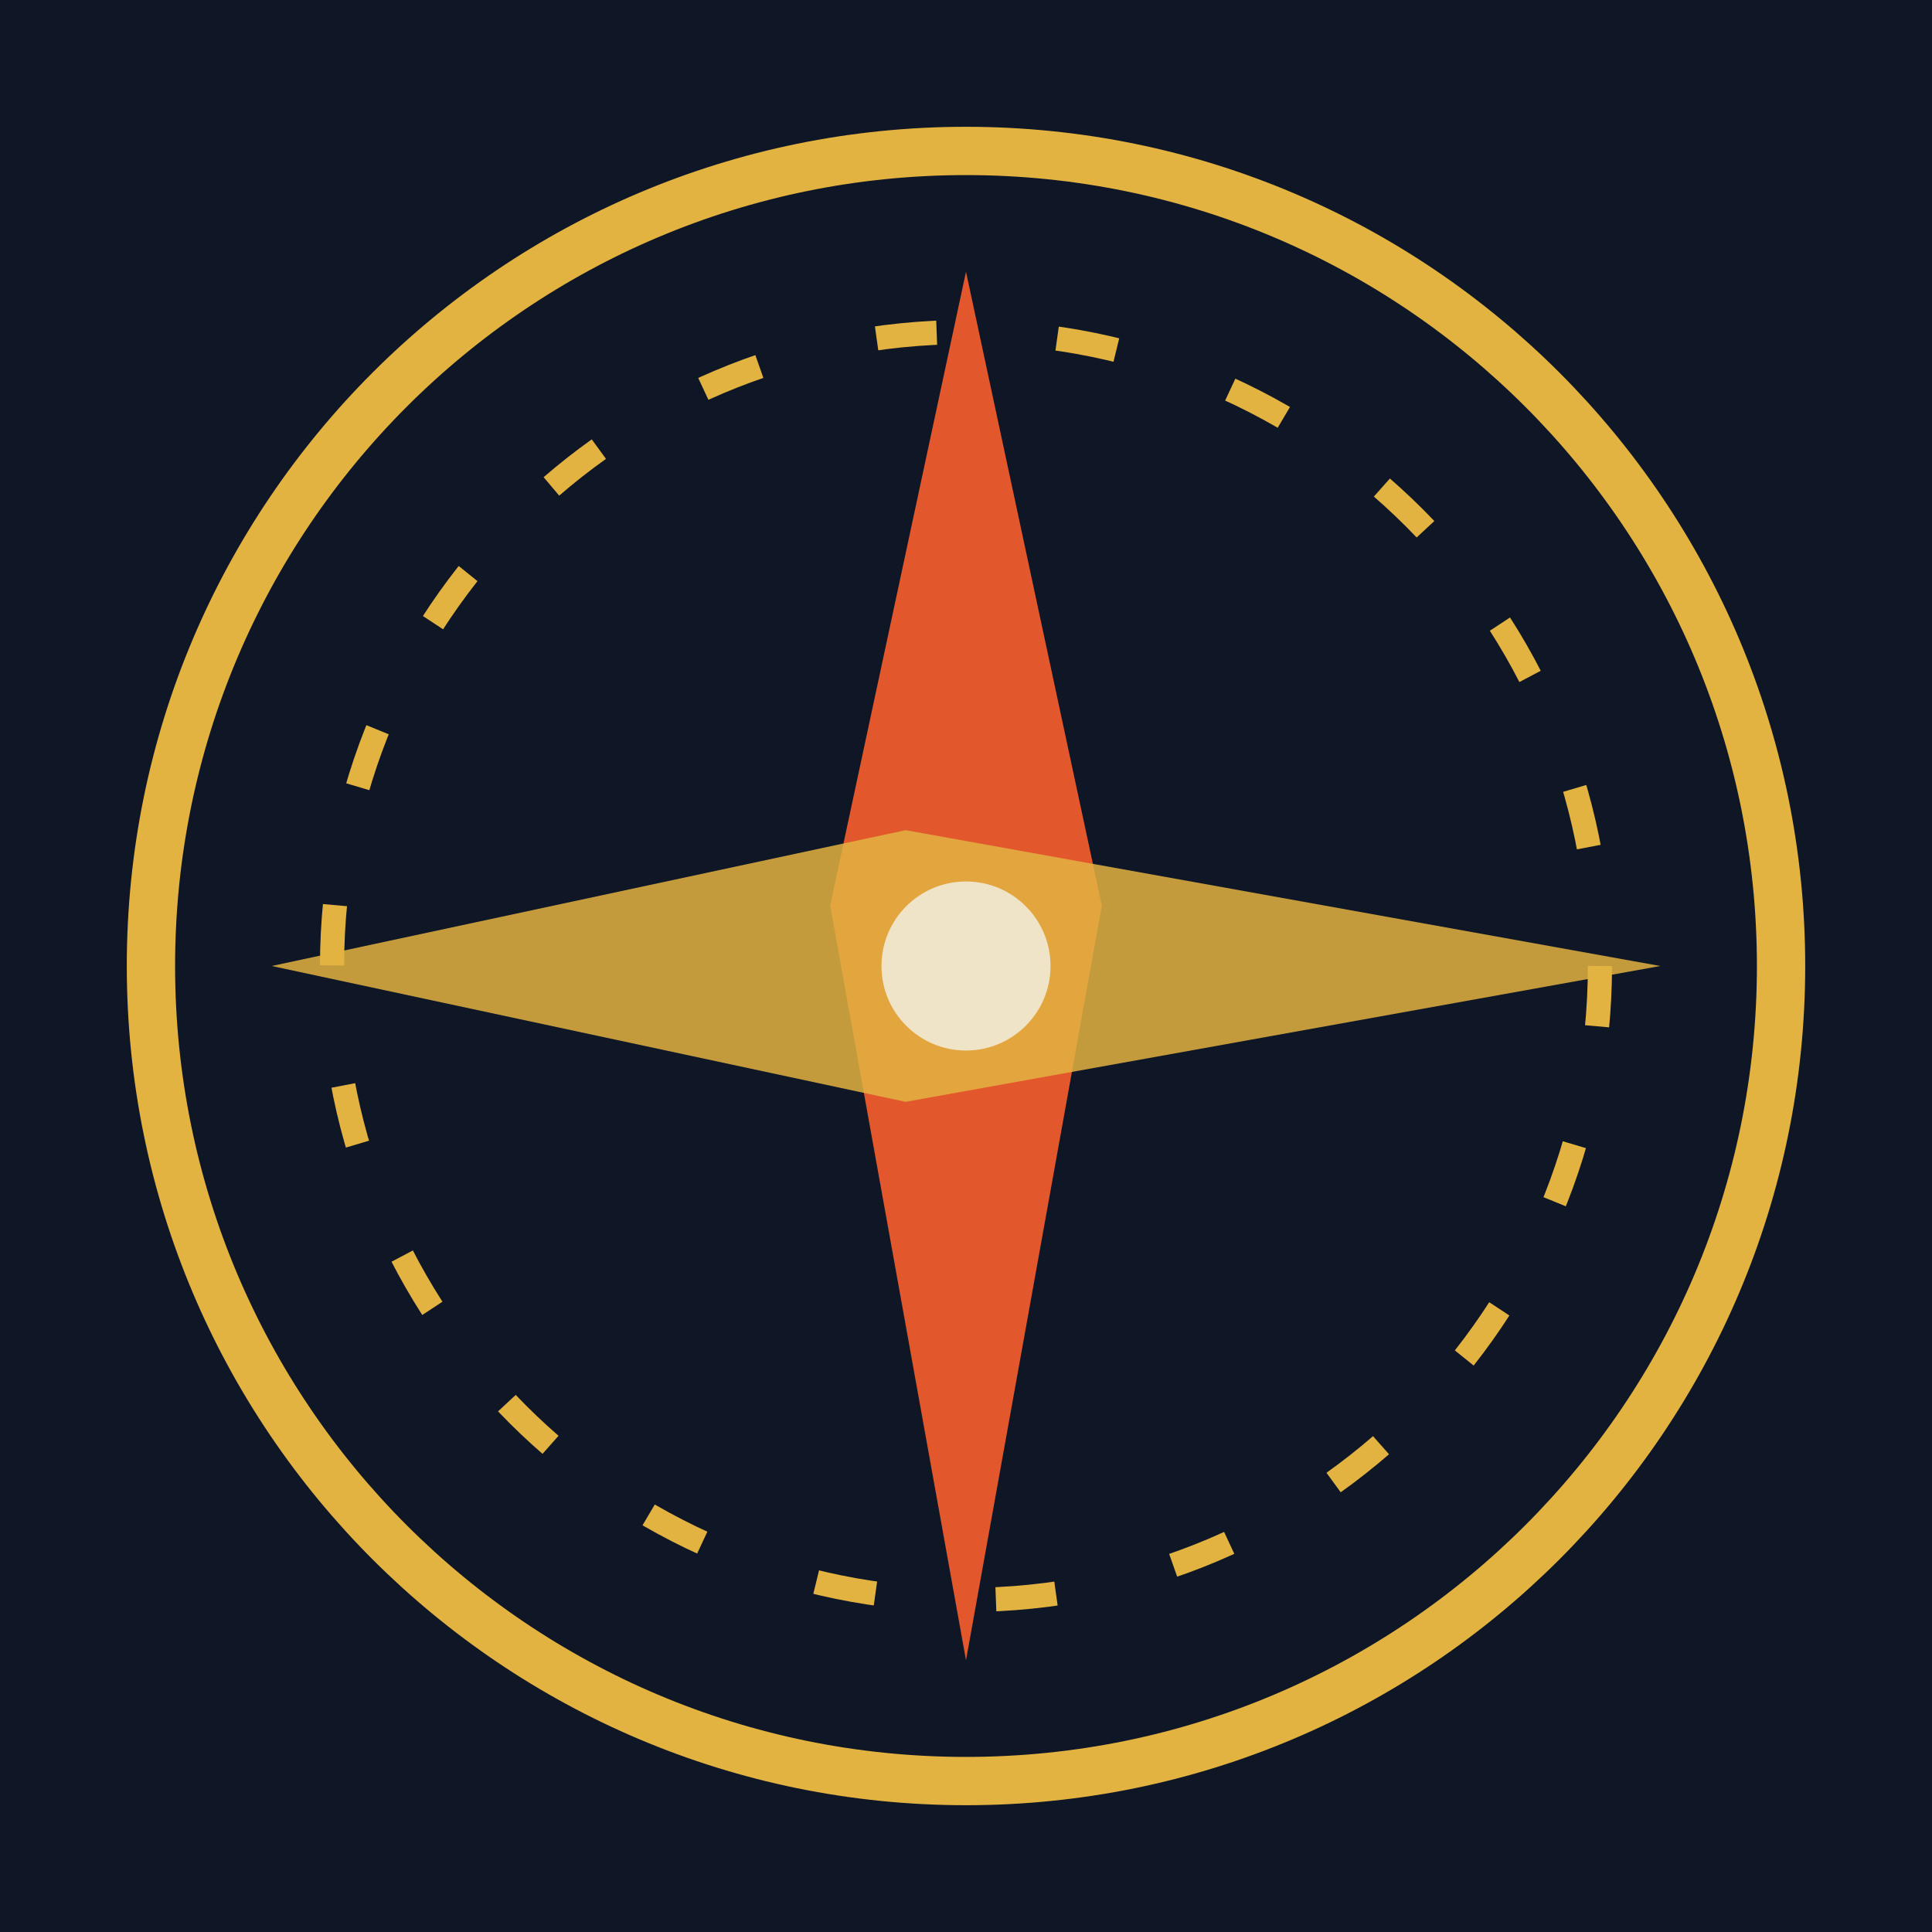
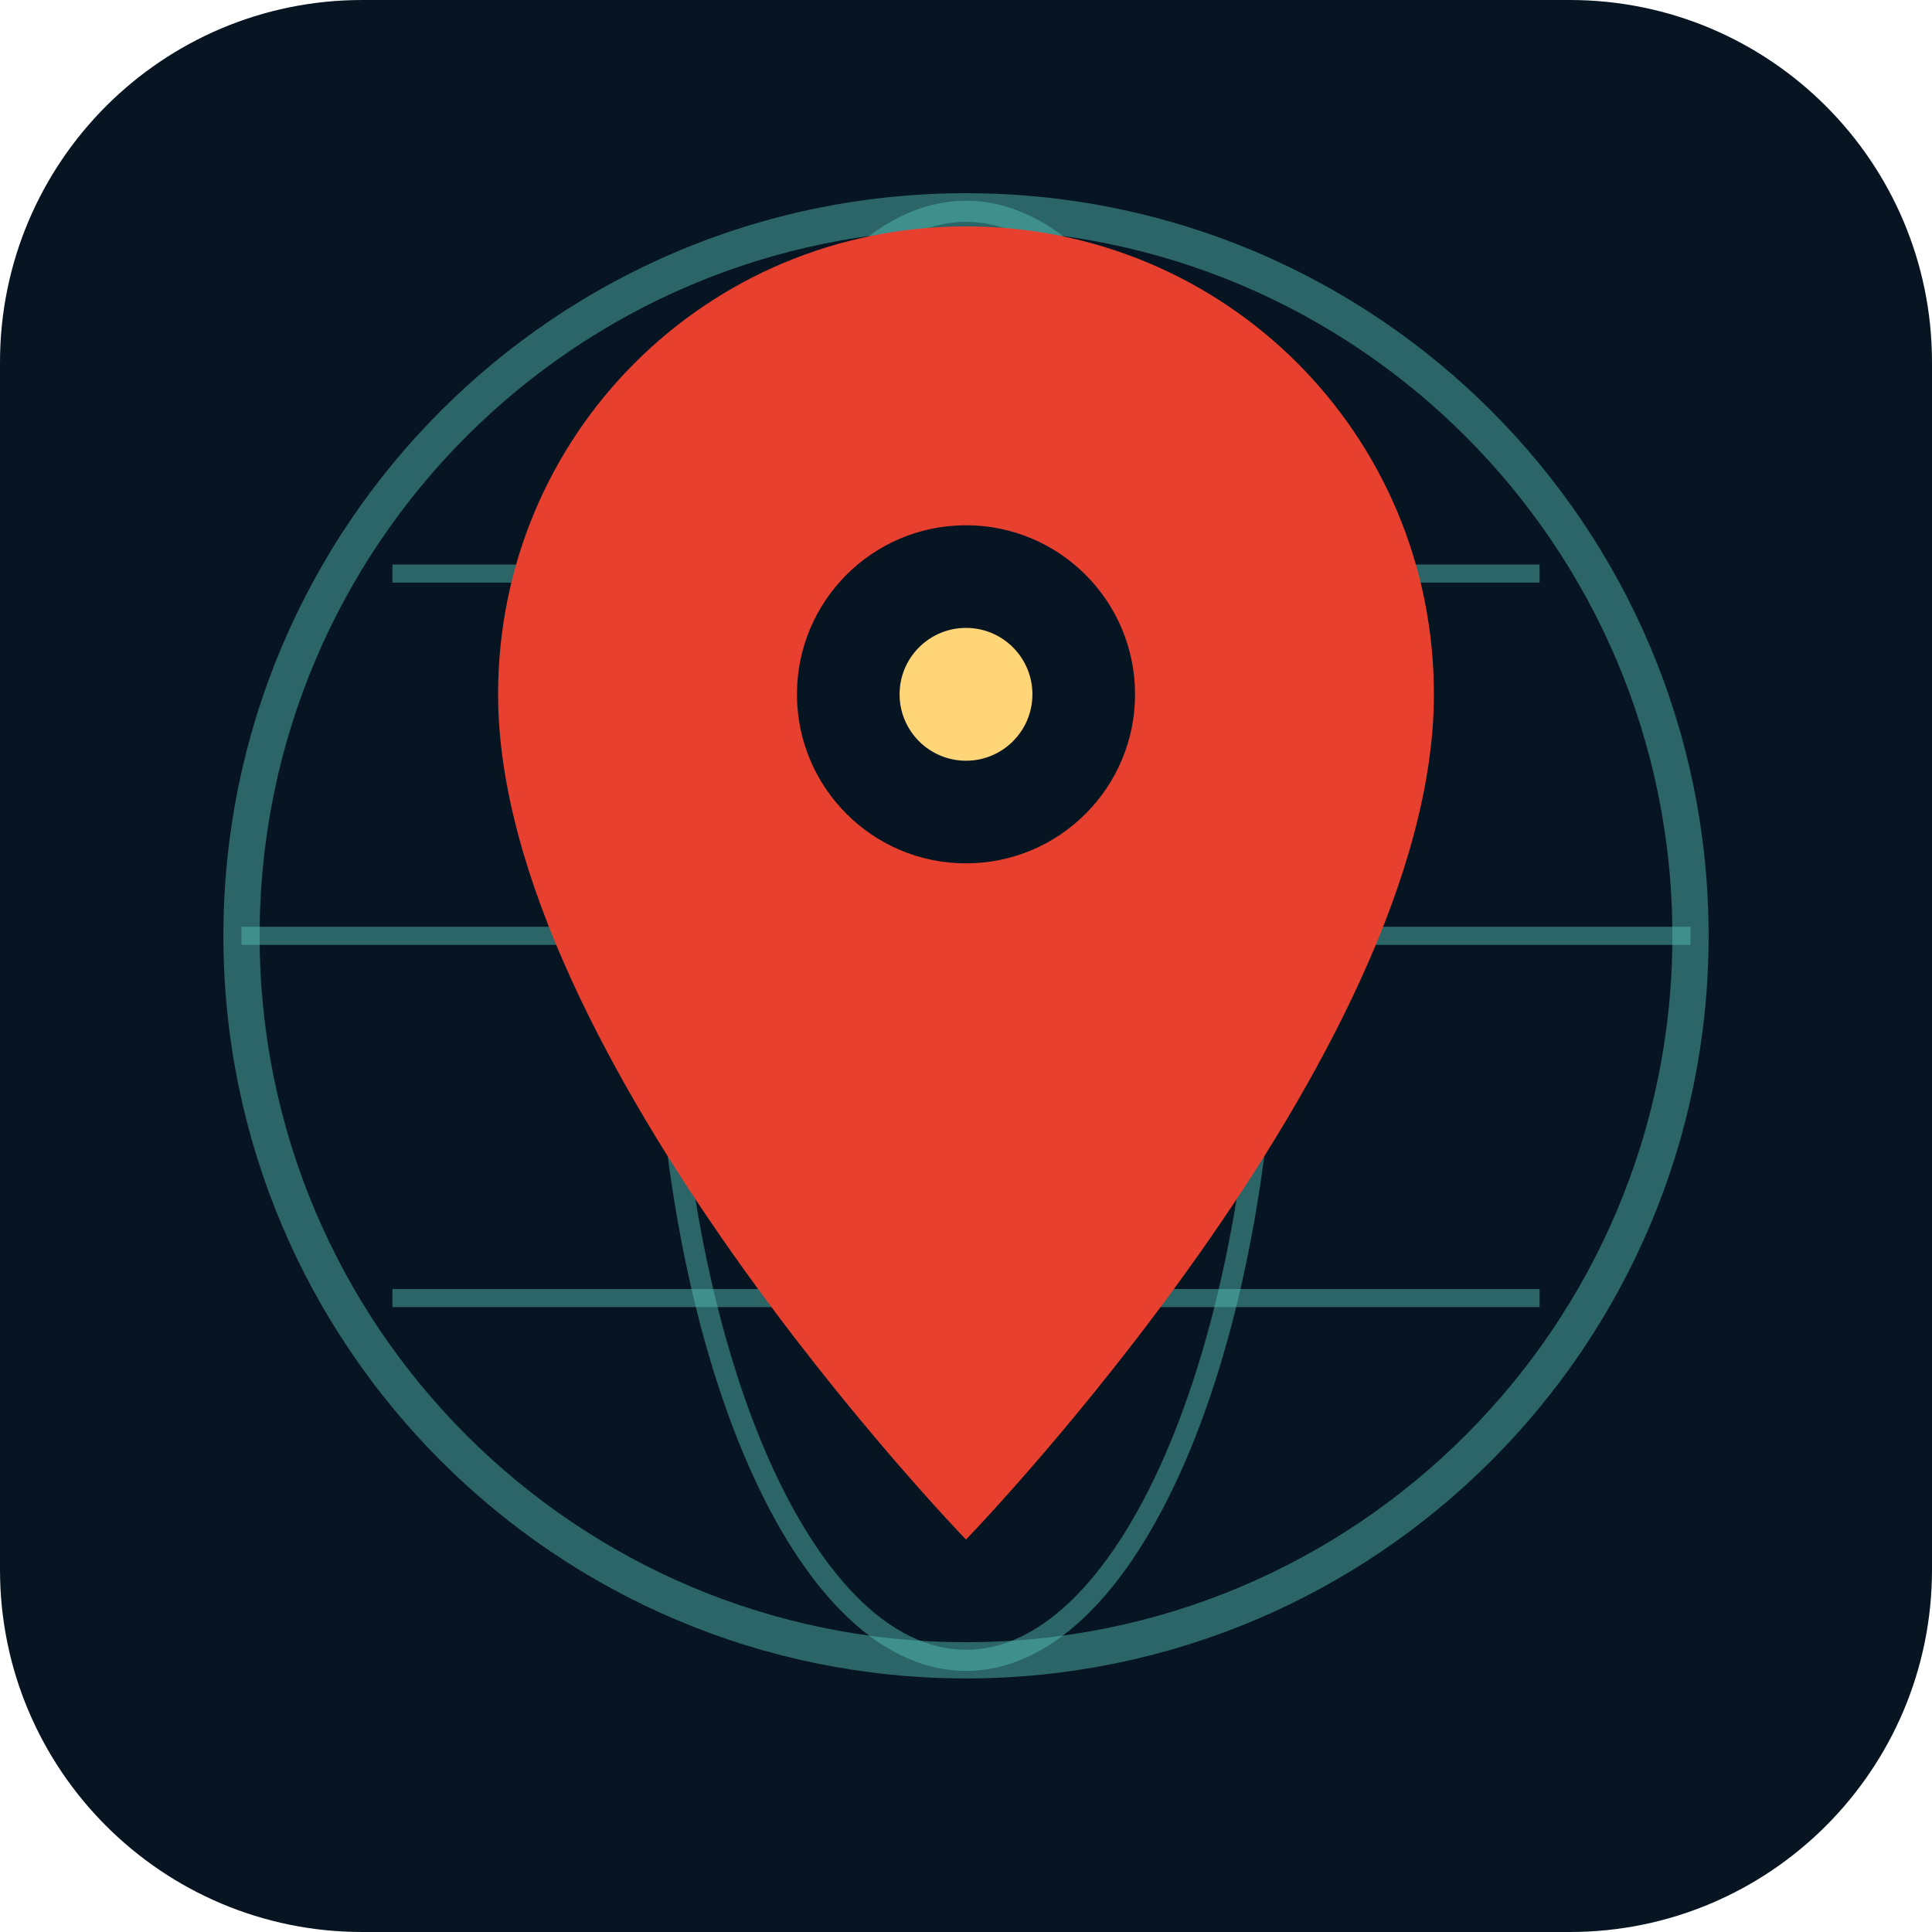
<svg xmlns="http://www.w3.org/2000/svg" viewBox="0 0 64 64" role="img" aria-label="YAZ LEAGUE">
-   <rect width="64" height="64" fill="#0F1626" />
-   <circle cx="32" cy="32" r="27" fill="none" stroke="#E3B341" stroke-width="1.6" />
-   <circle cx="32" cy="32" r="21" fill="none" stroke="#E3B341" stroke-width=".8" stroke-dasharray="2 4" />
-   <path d="M32 9 L36.5 30 L32 55 L27.5 30 Z" fill="#E2572B" />
-   <path d="M9 32 L30 27.5 L55 32 L30 36.5 Z" fill="#E3B341" opacity=".85" />
-   <circle cx="32" cy="32" r="2.8" fill="#F0E4C8" />
+   <rect width="64" height="64" rx="12" fill="#071523" />
+   <g fill="none" stroke="#57C7BC" stroke-opacity=".45">
+     <circle cx="32" cy="31" r="24" stroke-width="1.2" />
+     <ellipse cx="32" cy="31" rx="10" ry="24" stroke-width=".7" />
+     <path d="M8 31h48M13 19h38M13 43h38" stroke-width=".6" />
+   </g>
+   <path d="M32 7.5c-8.6 0-15.5 6.9-15.5 15.5 0 12 15.5 28 15.5 28s15.5-16 15.5-28c0-8.6-6.9-15.5-15.5-15.5z" fill="#E8402E" />
+   <circle cx="32" cy="23" r="5.6" fill="#071523" />
+   <circle cx="32" cy="23" r="2.2" fill="#FFD577" />
</svg>
